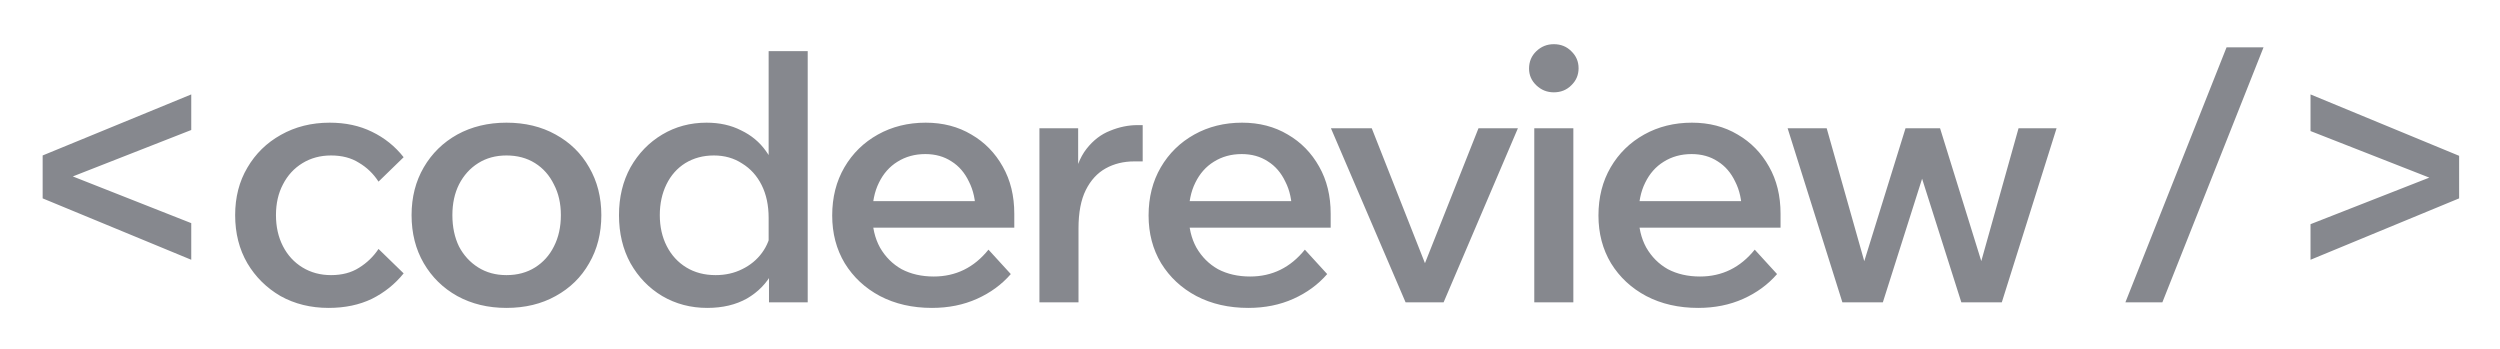
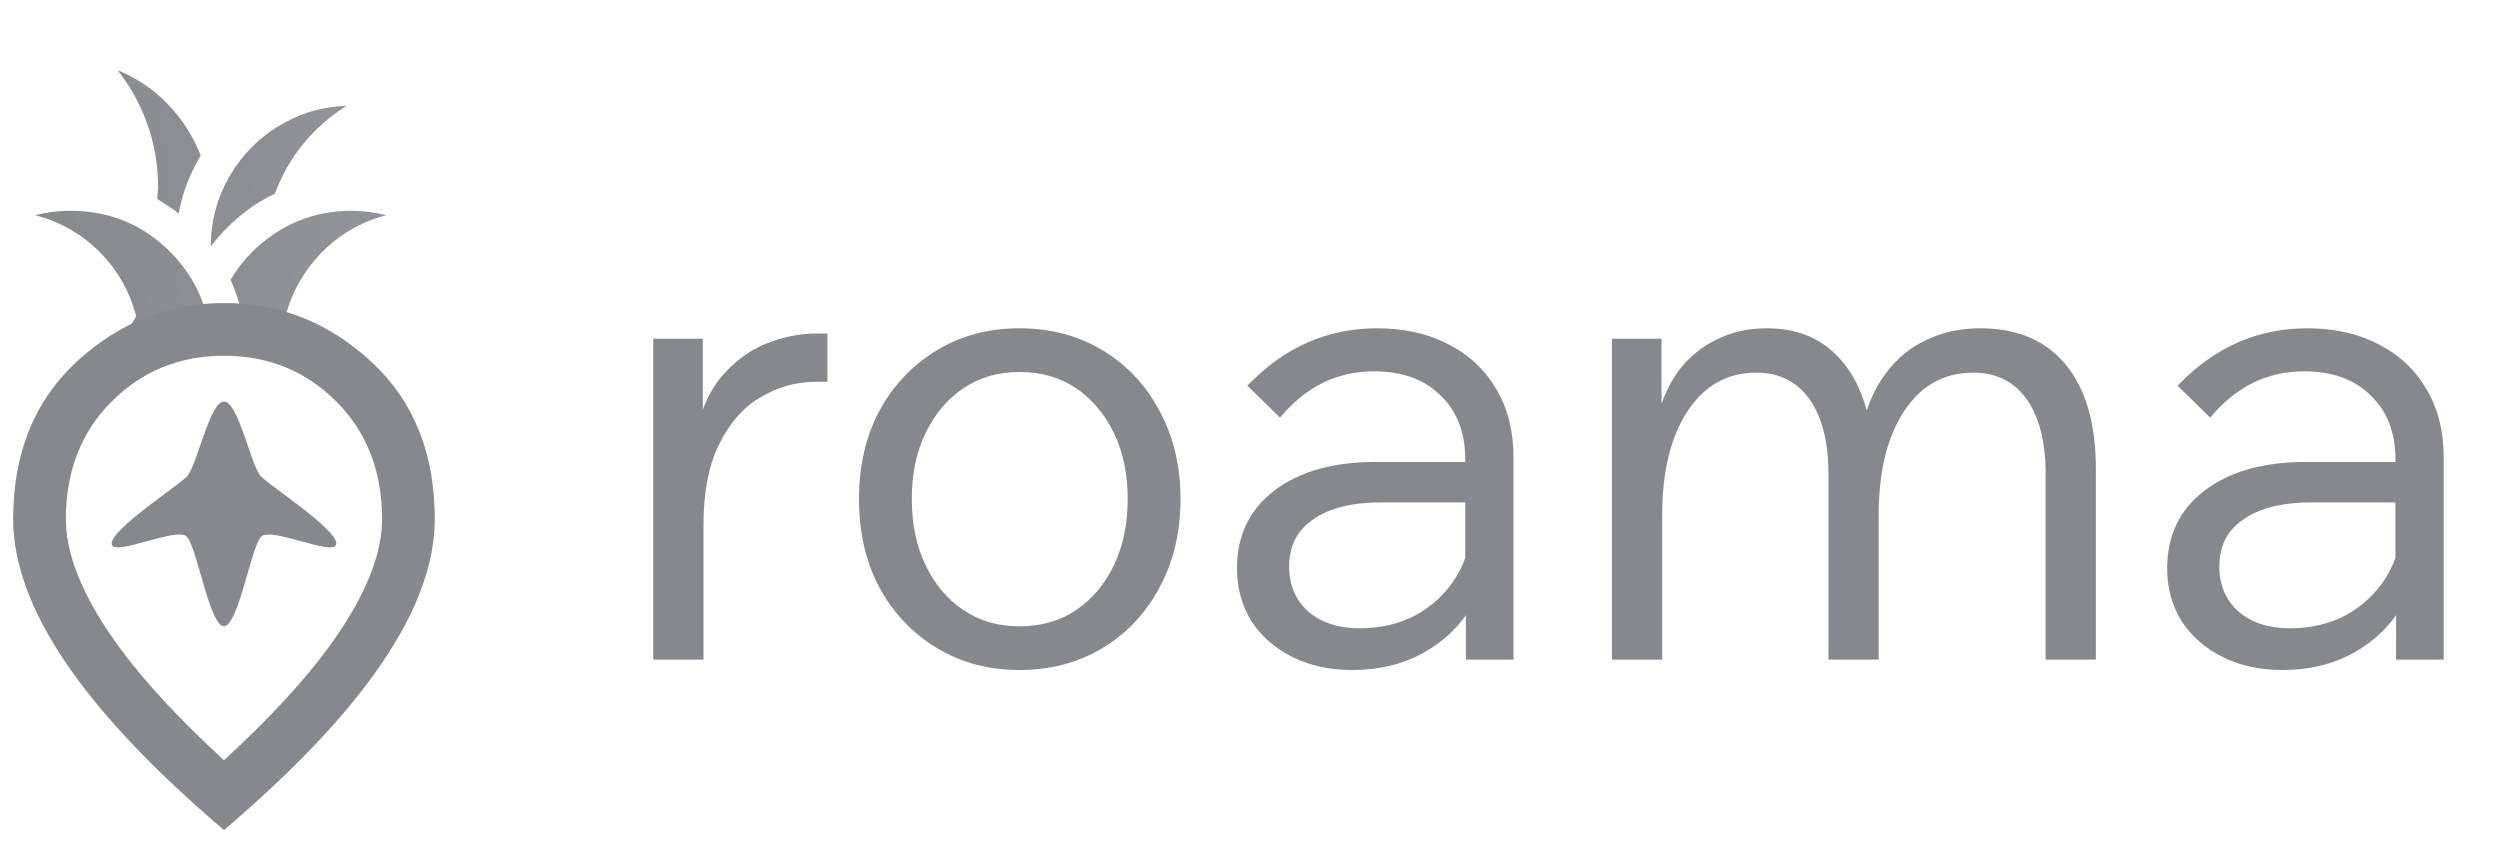
- <svg xmlns="http://www.w3.org/2000/svg" width="215" height="30" viewBox="0 0 215 30" fill="none">
-   <path d="M3.668 14.15L16.448 19.19V22.34L3.668 17.06V14.15ZM3.668 13.37L16.448 8.12V11.18L3.668 16.19V13.37ZM32.553 21.41L34.713 23.51C33.973 24.43 33.063 25.16 31.983 25.7C30.903 26.22 29.663 26.48 28.263 26.48C26.723 26.48 25.343 26.14 24.123 25.46C22.923 24.76 21.973 23.82 21.273 22.64C20.573 21.44 20.223 20.06 20.223 18.5C20.223 16.96 20.573 15.6 21.273 14.42C21.973 13.22 22.933 12.28 24.153 11.6C25.393 10.9 26.793 10.55 28.353 10.55C29.713 10.55 30.923 10.81 31.983 11.33C33.063 11.85 33.973 12.58 34.713 13.52L32.553 15.62C32.113 14.94 31.553 14.4 30.873 14C30.213 13.58 29.413 13.37 28.473 13.37C27.553 13.37 26.733 13.59 26.013 14.03C25.293 14.47 24.733 15.08 24.333 15.86C23.933 16.62 23.733 17.5 23.733 18.5C23.733 19.5 23.933 20.39 24.333 21.17C24.733 21.95 25.293 22.56 26.013 23C26.733 23.44 27.553 23.66 28.473 23.66C29.413 23.66 30.213 23.45 30.873 23.03C31.553 22.61 32.113 22.07 32.553 21.41ZM43.555 26.48C41.975 26.48 40.565 26.14 39.325 25.46C38.105 24.78 37.145 23.84 36.445 22.64C35.745 21.44 35.395 20.06 35.395 18.5C35.395 16.96 35.745 15.59 36.445 14.39C37.145 13.19 38.105 12.25 39.325 11.57C40.565 10.89 41.975 10.55 43.555 10.55C45.155 10.55 46.565 10.89 47.785 11.57C49.025 12.25 49.985 13.19 50.665 14.39C51.365 15.59 51.715 16.96 51.715 18.5C51.715 20.06 51.365 21.44 50.665 22.64C49.985 23.84 49.025 24.78 47.785 25.46C46.565 26.14 45.155 26.48 43.555 26.48ZM43.555 23.66C44.495 23.66 45.315 23.44 46.015 23C46.715 22.56 47.255 21.96 47.635 21.2C48.035 20.42 48.235 19.52 48.235 18.5C48.235 17.5 48.035 16.62 47.635 15.86C47.255 15.08 46.715 14.47 46.015 14.03C45.315 13.59 44.495 13.37 43.555 13.37C42.635 13.37 41.825 13.59 41.125 14.03C40.425 14.47 39.875 15.08 39.475 15.86C39.095 16.62 38.905 17.5 38.905 18.5C38.905 19.52 39.095 20.42 39.475 21.2C39.875 21.96 40.425 22.56 41.125 23C41.825 23.44 42.635 23.66 43.555 23.66ZM69.463 26H66.133V22.28L66.103 22.13V18.74C66.103 17.66 65.903 16.72 65.503 15.92C65.103 15.12 64.543 14.5 63.823 14.06C63.123 13.6 62.313 13.37 61.393 13.37C60.473 13.37 59.653 13.59 58.933 14.03C58.233 14.47 57.693 15.08 57.313 15.86C56.933 16.64 56.743 17.52 56.743 18.5C56.743 19.5 56.943 20.39 57.343 21.17C57.743 21.95 58.303 22.56 59.023 23C59.743 23.44 60.583 23.66 61.543 23.66C62.383 23.66 63.143 23.49 63.823 23.15C64.523 22.81 65.093 22.34 65.533 21.74C65.973 21.14 66.243 20.45 66.343 19.67L67.033 20.21C67.133 21.39 66.933 22.46 66.433 23.42C65.933 24.36 65.203 25.11 64.243 25.67C63.283 26.21 62.143 26.48 60.823 26.48C59.403 26.48 58.113 26.14 56.953 25.46C55.813 24.78 54.903 23.84 54.223 22.64C53.563 21.44 53.233 20.06 53.233 18.5C53.233 16.96 53.563 15.59 54.223 14.39C54.903 13.19 55.813 12.25 56.953 11.57C58.093 10.89 59.363 10.55 60.763 10.55C61.883 10.55 62.873 10.77 63.733 11.21C64.613 11.63 65.323 12.22 65.863 12.98C66.423 13.74 66.773 14.63 66.913 15.65H66.103V4.4H69.463V26ZM85.009 21.47L86.929 23.57C86.149 24.47 85.179 25.18 84.019 25.7C82.859 26.22 81.569 26.48 80.149 26.48C78.469 26.48 76.979 26.14 75.679 25.46C74.399 24.78 73.389 23.84 72.649 22.64C71.929 21.44 71.569 20.07 71.569 18.53C71.569 16.97 71.919 15.59 72.619 14.39C73.319 13.19 74.279 12.25 75.499 11.57C76.719 10.89 78.089 10.55 79.609 10.55C81.089 10.55 82.399 10.89 83.539 11.57C84.679 12.23 85.579 13.15 86.239 14.33C86.899 15.49 87.229 16.84 87.229 18.38V18.56H83.899V18.23C83.899 17.23 83.709 16.36 83.329 15.62C82.969 14.86 82.469 14.28 81.829 13.88C81.189 13.46 80.439 13.25 79.579 13.25C78.679 13.25 77.879 13.47 77.179 13.91C76.499 14.33 75.969 14.93 75.589 15.71C75.209 16.47 75.019 17.39 75.019 18.47C75.019 19.55 75.239 20.49 75.679 21.29C76.139 22.09 76.759 22.71 77.539 23.15C78.339 23.57 79.259 23.78 80.299 23.78C82.199 23.78 83.769 23.01 85.009 21.47ZM87.229 19.58H73.909V17.3H86.749L87.229 18.41V19.58ZM98.271 10.76V13.88H97.551C96.631 13.88 95.811 14.08 95.091 14.48C94.371 14.88 93.801 15.5 93.381 16.34C92.961 17.18 92.751 18.28 92.751 19.64V26H89.391V11.03H92.721V15.86H92.271C92.471 14.56 92.861 13.54 93.441 12.8C94.021 12.06 94.701 11.54 95.481 11.24C96.261 10.92 97.041 10.76 97.821 10.76H98.271ZM112.218 21.47L114.138 23.57C113.358 24.47 112.388 25.18 111.228 25.7C110.068 26.22 108.778 26.48 107.358 26.48C105.678 26.48 104.188 26.14 102.888 25.46C101.608 24.78 100.598 23.84 99.858 22.64C99.138 21.44 98.778 20.07 98.778 18.53C98.778 16.97 99.128 15.59 99.828 14.39C100.528 13.19 101.488 12.25 102.708 11.57C103.928 10.89 105.298 10.55 106.818 10.55C108.298 10.55 109.608 10.89 110.748 11.57C111.888 12.23 112.788 13.15 113.448 14.33C114.108 15.49 114.438 16.84 114.438 18.38V18.56H111.108V18.23C111.108 17.23 110.918 16.36 110.538 15.62C110.178 14.86 109.678 14.28 109.038 13.88C108.398 13.46 107.648 13.25 106.788 13.25C105.888 13.25 105.088 13.47 104.388 13.91C103.708 14.33 103.178 14.93 102.798 15.71C102.418 16.47 102.228 17.39 102.228 18.47C102.228 19.55 102.448 20.49 102.888 21.29C103.348 22.09 103.968 22.71 104.748 23.15C105.548 23.57 106.468 23.78 107.508 23.78C109.408 23.78 110.978 23.01 112.218 21.47ZM114.438 19.58H101.118V17.3H113.958L114.438 18.41V19.58ZM124.15 26H120.88L114.46 11.03H117.97L123.01 23.81H122.08L127.15 11.03H130.54L124.15 26ZM135.308 26H131.948V11.03H135.308V26ZM133.628 7.94C133.048 7.94 132.548 7.74 132.128 7.34C131.708 6.94 131.498 6.46 131.498 5.9C131.498 5.3 131.708 4.8 132.128 4.4C132.548 4 133.048 3.8 133.628 3.8C134.228 3.8 134.728 4 135.128 4.4C135.548 4.8 135.758 5.29 135.758 5.87C135.758 6.45 135.548 6.94 135.128 7.34C134.728 7.74 134.228 7.94 133.628 7.94ZM150.907 21.47L152.827 23.57C152.047 24.47 151.077 25.18 149.917 25.7C148.757 26.22 147.467 26.48 146.047 26.48C144.367 26.48 142.877 26.14 141.577 25.46C140.297 24.78 139.287 23.84 138.547 22.64C137.827 21.44 137.467 20.07 137.467 18.53C137.467 16.97 137.817 15.59 138.517 14.39C139.217 13.19 140.177 12.25 141.397 11.57C142.617 10.89 143.987 10.55 145.507 10.55C146.987 10.55 148.297 10.89 149.437 11.57C150.577 12.23 151.477 13.15 152.137 14.33C152.797 15.49 153.127 16.84 153.127 18.38V18.56H149.797V18.23C149.797 17.23 149.607 16.36 149.227 15.62C148.867 14.86 148.367 14.28 147.727 13.88C147.087 13.46 146.337 13.25 145.477 13.25C144.577 13.25 143.777 13.47 143.077 13.91C142.397 14.33 141.867 14.93 141.487 15.71C141.107 16.47 140.917 17.39 140.917 18.47C140.917 19.55 141.137 20.49 141.577 21.29C142.037 22.09 142.657 22.71 143.437 23.15C144.237 23.57 145.157 23.78 146.197 23.78C148.097 23.78 149.667 23.01 150.907 21.47ZM153.127 19.58H139.807V17.3H152.647L153.127 18.41V19.58ZM172.155 26H168.675L164.865 14H165.735L161.925 26H158.445L153.735 11.03H157.095L160.785 24.08H159.825L163.875 11.03H166.845L170.895 24.08H169.935L173.595 11.03H176.865L172.155 26ZM185.964 26H182.784L191.484 4.07H194.664L185.964 26ZM198.705 11.27V8.12L211.485 13.4V16.28L198.705 11.27ZM198.705 22.34V19.28L211.485 14.27V17.06L198.705 22.34Z" fill="#86888E" />
+ <svg xmlns="http://www.w3.org/2000/svg" width="184" height="62" viewBox="0 0 184 62" fill="none">
+   <path d="M16.485 46.085C17.552 46.085 18.465 40.26 19.224 39.5C19.984 38.74 24.752 41.067 24.752 40C24.752 38.933 19.984 35.838 19.224 35.079C18.465 34.319 17.552 29.552 16.485 29.552C15.418 29.552 14.505 34.319 13.745 35.079C12.986 35.838 8.218 38.933 8.218 40C8.218 41.067 12.986 38.74 13.745 39.5C14.505 40.26 15.418 46.085 16.485 46.085ZM16.485 55.952C20.428 52.331 23.354 49.042 25.261 46.085C27.168 43.127 28.121 40.501 28.121 38.206C28.121 34.683 26.998 31.798 24.752 29.552C22.505 27.305 19.75 26.182 16.485 26.182C13.22 26.182 10.465 27.305 8.218 29.552C5.972 31.798 4.848 34.683 4.848 38.206C4.848 40.501 5.802 43.127 7.709 46.085C9.616 49.042 12.541 52.331 16.485 55.952ZM16.485 61.091C11.281 56.663 7.394 52.55 4.824 48.752C2.255 44.953 0.97 41.438 0.97 38.206C0.97 33.358 2.529 29.495 5.648 26.618C8.768 23.741 12.38 22.303 16.485 22.303C20.59 22.303 24.202 23.741 27.321 26.618C30.44 29.495 32 33.358 32 38.206C32 41.438 30.715 44.953 28.145 48.752C25.576 52.55 21.689 56.663 16.485 61.091Z" fill="#86888E" />
+   <mask id="mask0_20_226" style="mask-type:alpha" maskUnits="userSpaceOnUse" x="0" y="0" width="32" height="32">
+     <rect width="31.03" height="31.03" fill="url(#paint0_linear_20_226)" />
+   </mask>
+   <g mask="url(#mask0_20_226)">
+     <path d="M9.101 27.089L8.744 25.483L10.02 23.273C9.546 21.441 8.646 19.863 7.321 18.537C5.996 17.212 4.418 16.312 2.586 15.838C3.017 15.731 3.442 15.65 3.863 15.596C4.283 15.542 4.719 15.515 5.172 15.515C8.059 15.515 10.505 16.517 12.509 18.521C14.513 20.525 15.515 22.971 15.515 25.859L9.101 27.089ZM18.101 25.859C18.101 24.953 18.004 24.054 17.81 23.16C17.616 22.265 17.336 21.409 16.97 20.59C17.875 19.06 19.108 17.832 20.671 16.905C22.233 15.979 23.962 15.515 25.859 15.515C26.311 15.515 26.747 15.542 27.168 15.596C27.588 15.65 28.014 15.731 28.445 15.838C26.613 16.312 25.04 17.212 23.725 18.537C22.411 19.863 21.506 21.441 21.01 23.273L24.236 24.727V26.87L18.101 25.859ZM15.515 18.133C15.515 16.733 15.774 15.418 16.291 14.19C16.808 12.962 17.519 11.879 18.424 10.941C19.329 10.004 20.391 9.255 21.608 8.695C22.826 8.135 24.124 7.833 25.503 7.79C24.296 8.544 23.24 9.471 22.335 10.57C21.43 11.669 20.73 12.897 20.234 14.255C19.286 14.707 18.419 15.262 17.632 15.919C16.846 16.576 16.14 17.314 15.515 18.133ZM13.156 15.709C12.897 15.515 12.638 15.332 12.38 15.16C12.121 14.987 11.852 14.815 11.572 14.642C11.572 14.513 11.582 14.379 11.604 14.238C11.626 14.098 11.636 13.964 11.636 13.834C11.636 12.197 11.378 10.645 10.861 9.18C10.344 7.714 9.611 6.378 8.663 5.172C10.085 5.754 11.319 6.589 12.364 7.677C13.409 8.765 14.211 10.02 14.772 11.442C14.384 12.089 14.05 12.773 13.77 13.495C13.49 14.217 13.285 14.955 13.156 15.709Z" fill="#86888E" />
+   </g>
+   <path d="M60.896 24.546V28.098H60.08C58.608 28.098 57.232 28.482 55.952 29.25C54.704 29.985 53.696 31.137 52.928 32.706C52.16 34.242 51.776 36.225 51.776 38.657V48.545H48.08V24.93H51.728V32.465H51.104C51.456 30.514 52.096 28.962 53.024 27.809C53.984 26.657 55.088 25.826 56.336 25.314C57.584 24.802 58.848 24.546 60.128 24.546H60.896ZM75.029 49.313C72.757 49.313 70.725 48.77 68.933 47.681C67.141 46.593 65.733 45.105 64.709 43.218C63.717 41.33 63.221 39.169 63.221 36.737C63.221 34.306 63.717 32.145 64.709 30.258C65.733 28.369 67.141 26.881 68.933 25.794C70.725 24.706 72.757 24.162 75.029 24.162C77.333 24.162 79.381 24.706 81.173 25.794C82.965 26.881 84.357 28.369 85.349 30.258C86.373 32.145 86.885 34.306 86.885 36.737C86.885 39.169 86.373 41.33 85.349 43.218C84.357 45.105 82.965 46.593 81.173 47.681C79.381 48.77 77.333 49.313 75.029 49.313ZM75.029 46.097C76.629 46.097 78.021 45.697 79.205 44.898C80.389 44.097 81.317 42.993 81.989 41.586C82.661 40.178 82.997 38.562 82.997 36.737C82.997 34.882 82.661 33.266 81.989 31.89C81.317 30.482 80.389 29.378 79.205 28.578C78.021 27.777 76.629 27.378 75.029 27.378C73.461 27.378 72.085 27.777 70.901 28.578C69.717 29.378 68.789 30.482 68.117 31.89C67.445 33.266 67.109 34.882 67.109 36.737C67.109 38.562 67.445 40.178 68.117 41.586C68.789 42.993 69.717 44.097 70.901 44.898C72.085 45.697 73.461 46.097 75.029 46.097ZM111.394 48.545H107.89V43.938L107.842 42.593V33.809C107.842 31.826 107.234 30.258 106.018 29.105C104.834 27.922 103.202 27.329 101.122 27.329C98.401 27.329 96.097 28.465 94.21 30.738L91.809 28.386C94.498 25.57 97.681 24.162 101.362 24.162C103.378 24.162 105.138 24.561 106.642 25.361C108.146 26.13 109.314 27.233 110.146 28.674C110.978 30.081 111.394 31.745 111.394 33.666V48.545ZM99.537 49.313C97.874 49.313 96.401 48.993 95.121 48.353C93.841 47.714 92.834 46.834 92.097 45.714C91.394 44.562 91.041 43.266 91.041 41.825C91.041 39.425 91.954 37.522 93.778 36.114C95.633 34.706 98.114 34.002 101.218 34.002H108.274V36.977H101.65C99.505 36.977 97.841 37.394 96.657 38.225C95.474 39.026 94.882 40.178 94.882 41.681C94.882 43.057 95.346 44.161 96.273 44.993C97.234 45.825 98.498 46.242 100.066 46.242C101.602 46.242 102.978 45.922 104.194 45.282C105.41 44.609 106.386 43.697 107.122 42.545C107.858 41.361 108.274 40.017 108.37 38.514L109.762 39.33C109.762 41.249 109.314 42.962 108.418 44.465C107.554 45.969 106.354 47.154 104.818 48.017C103.282 48.882 101.522 49.313 99.537 49.313ZM154.256 48.545H150.56V34.913C150.56 32.545 150.096 30.706 149.168 29.393C148.24 28.081 146.928 27.425 145.232 27.425C143.088 27.425 141.392 28.369 140.144 30.258C138.896 32.145 138.272 34.706 138.272 37.938V48.545H134.576V34.913C134.576 32.545 134.112 30.706 133.184 29.393C132.256 28.081 130.944 27.425 129.248 27.425C127.136 27.425 125.456 28.369 124.208 30.258C122.96 32.145 122.336 34.706 122.336 37.938V48.545H118.64V24.93H122.288V30.881L121.952 30.834C122.304 29.425 122.848 28.226 123.584 27.233C124.352 26.241 125.28 25.489 126.368 24.977C127.456 24.433 128.672 24.162 130.016 24.162C132.096 24.162 133.776 24.785 135.056 26.034C136.368 27.282 137.232 29.058 137.648 31.361H137.072C137.424 29.826 138 28.529 138.8 27.474C139.6 26.386 140.592 25.57 141.776 25.026C142.96 24.45 144.288 24.162 145.76 24.162C148.48 24.162 150.576 25.058 152.048 26.849C153.52 28.642 154.256 31.201 154.256 34.529V48.545ZM179.855 48.545H176.351V43.938L176.303 42.593V33.809C176.303 31.826 175.695 30.258 174.479 29.105C173.295 27.922 171.663 27.329 169.583 27.329C166.863 27.329 164.559 28.465 162.671 30.738L160.271 28.386C162.959 25.57 166.143 24.162 169.823 24.162C171.839 24.162 173.599 24.561 175.103 25.361C176.607 26.13 177.775 27.233 178.607 28.674C179.439 30.081 179.855 31.745 179.855 33.666V48.545ZM167.999 49.313C166.335 49.313 164.863 48.993 163.583 48.353C162.303 47.714 161.295 46.834 160.559 45.714C159.855 44.562 159.503 43.266 159.503 41.825C159.503 39.425 160.415 37.522 162.239 36.114C164.095 34.706 166.575 34.002 169.679 34.002H176.735V36.977H170.111C167.967 36.977 166.303 37.394 165.119 38.225C163.935 39.026 163.343 40.178 163.343 41.681C163.343 43.057 163.807 44.161 164.735 44.993C165.695 45.825 166.959 46.242 168.527 46.242C170.063 46.242 171.439 45.922 172.655 45.282C173.871 44.609 174.847 43.697 175.583 42.545C176.319 41.361 176.735 40.017 176.831 38.514L178.223 39.33C178.223 41.249 177.775 42.962 176.879 44.465C176.015 45.969 174.815 47.154 173.279 48.017C171.743 48.882 169.983 49.313 167.999 49.313Z" fill="#86888E" />
+   <defs>
+     <linearGradient id="paint0_linear_20_226" x1="-8.96557e-08" y1="27.706" x2="30.286" y2="25.149" gradientUnits="userSpaceOnUse">
+       <stop stop-color="#2093FE" />
+       <stop offset="1" stop-color="#C217FE" stop-opacity="0.9" />
+     </linearGradient>
+   </defs>
</svg>
